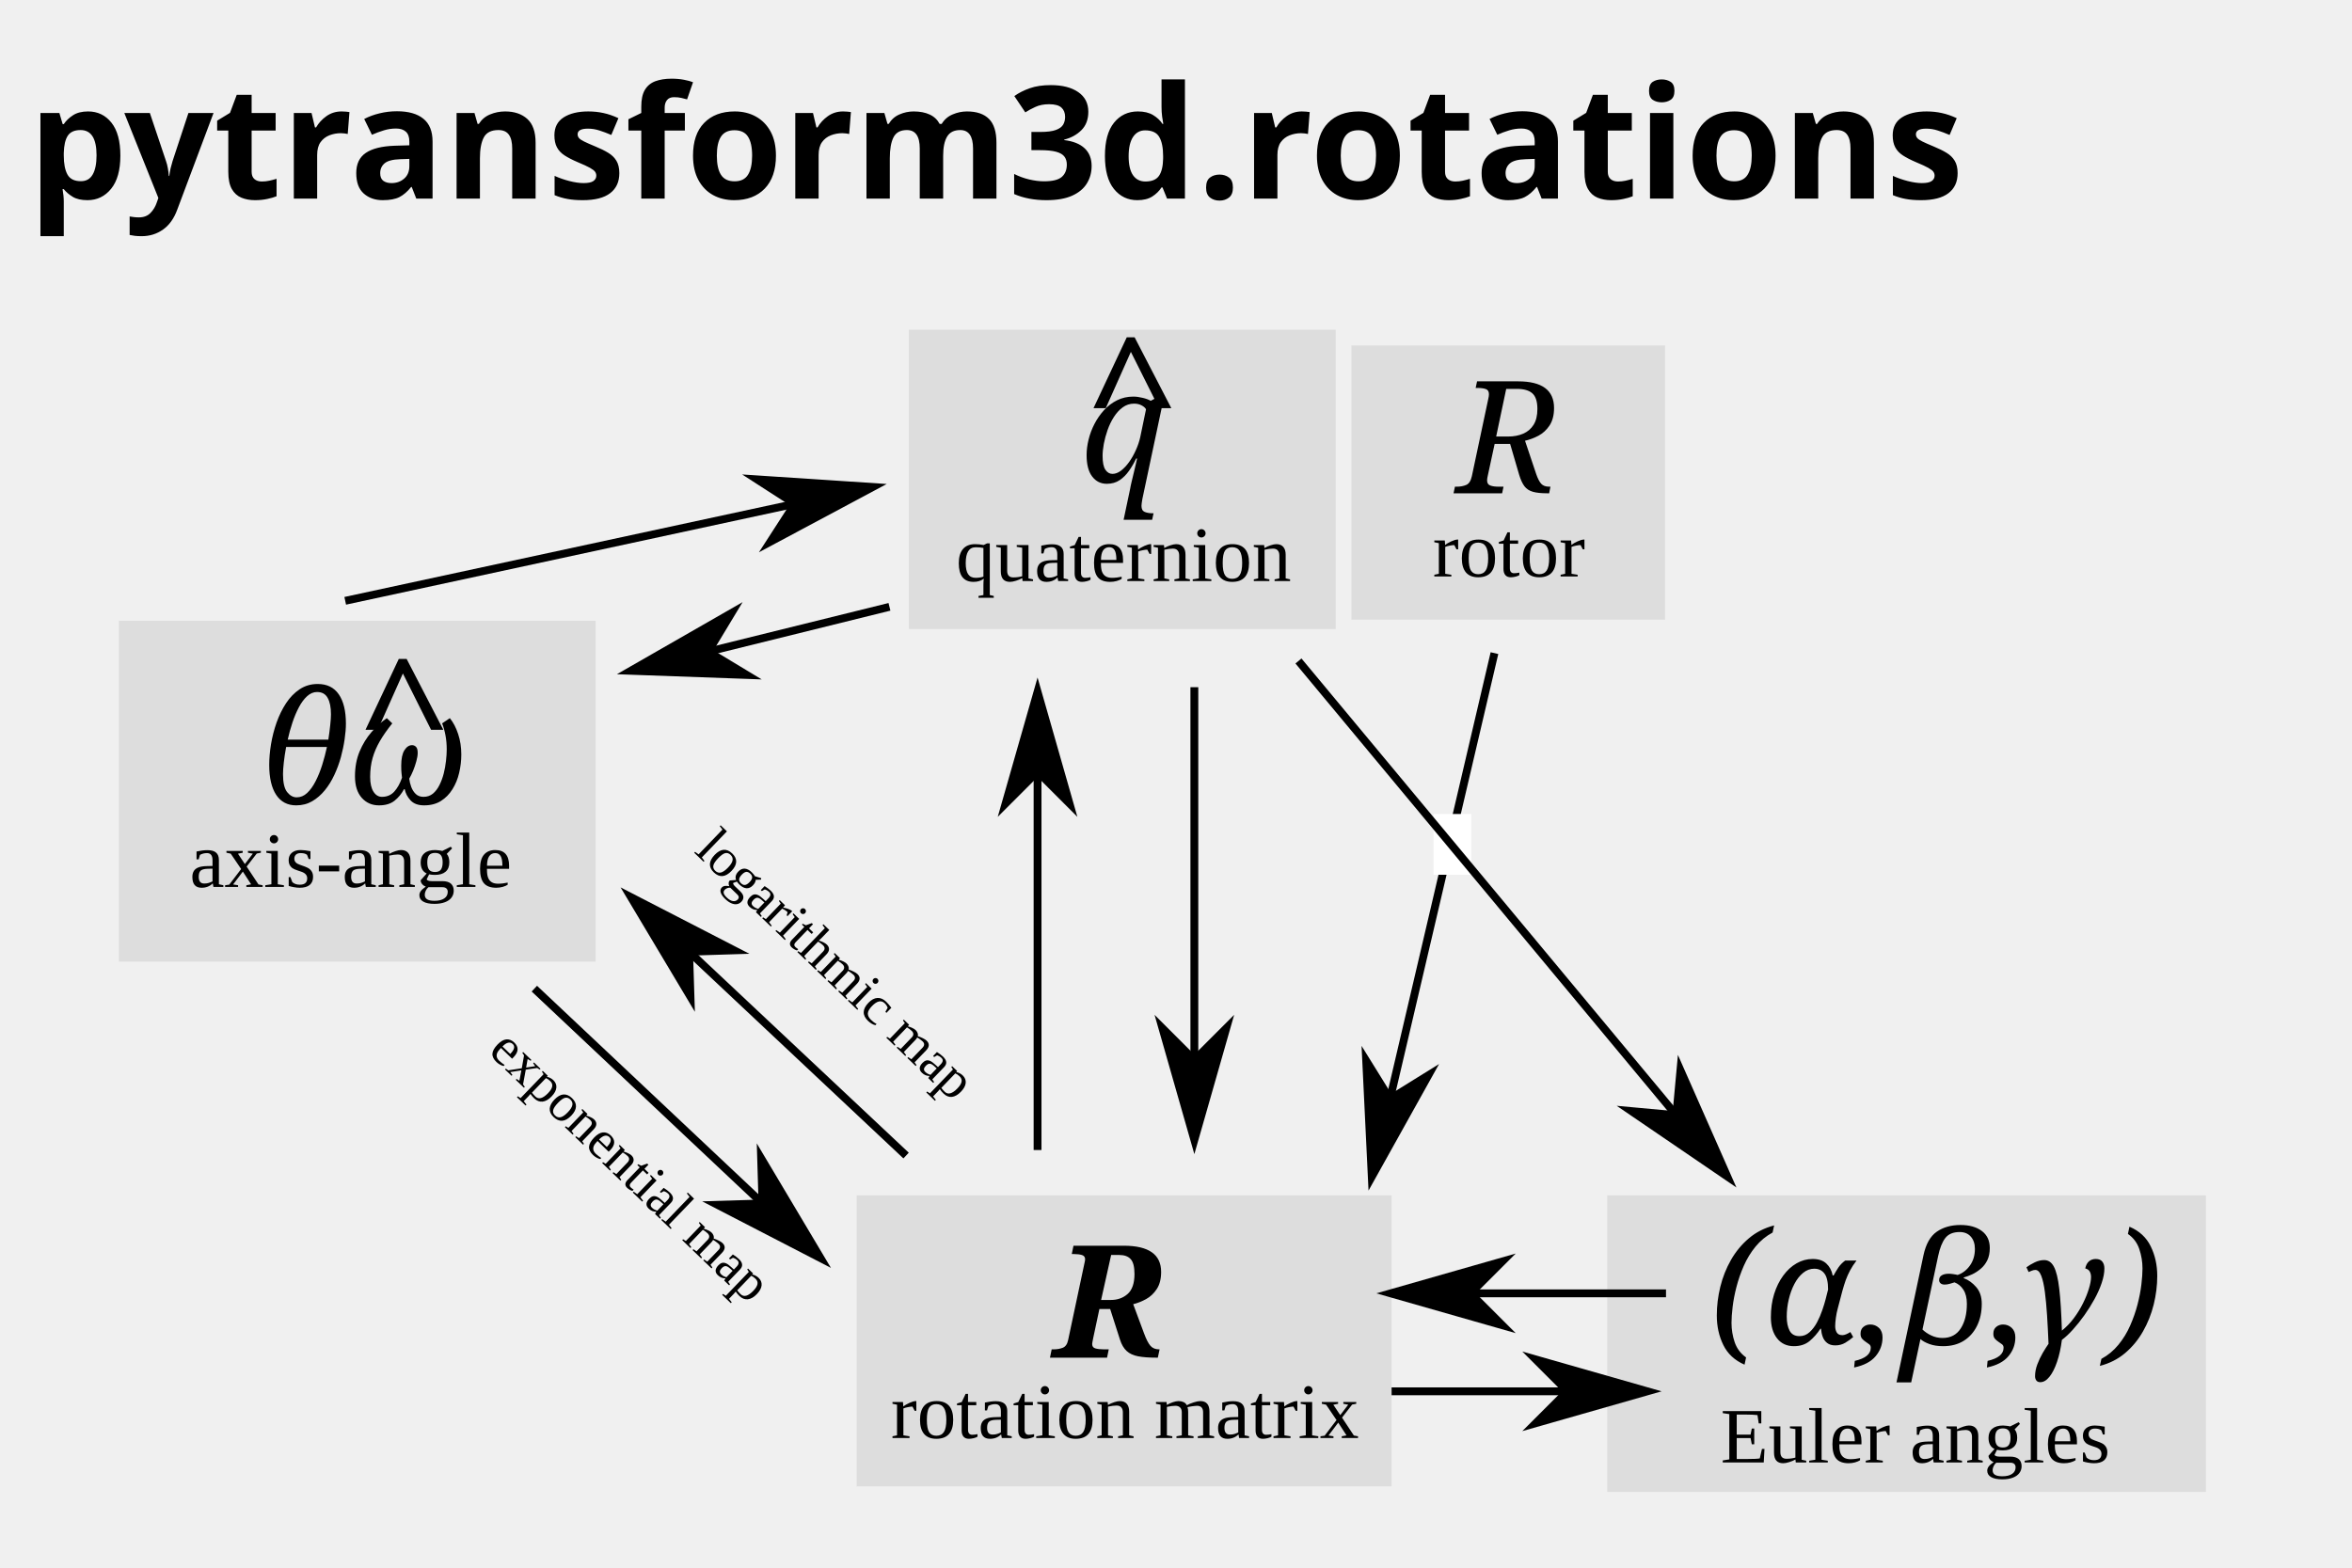
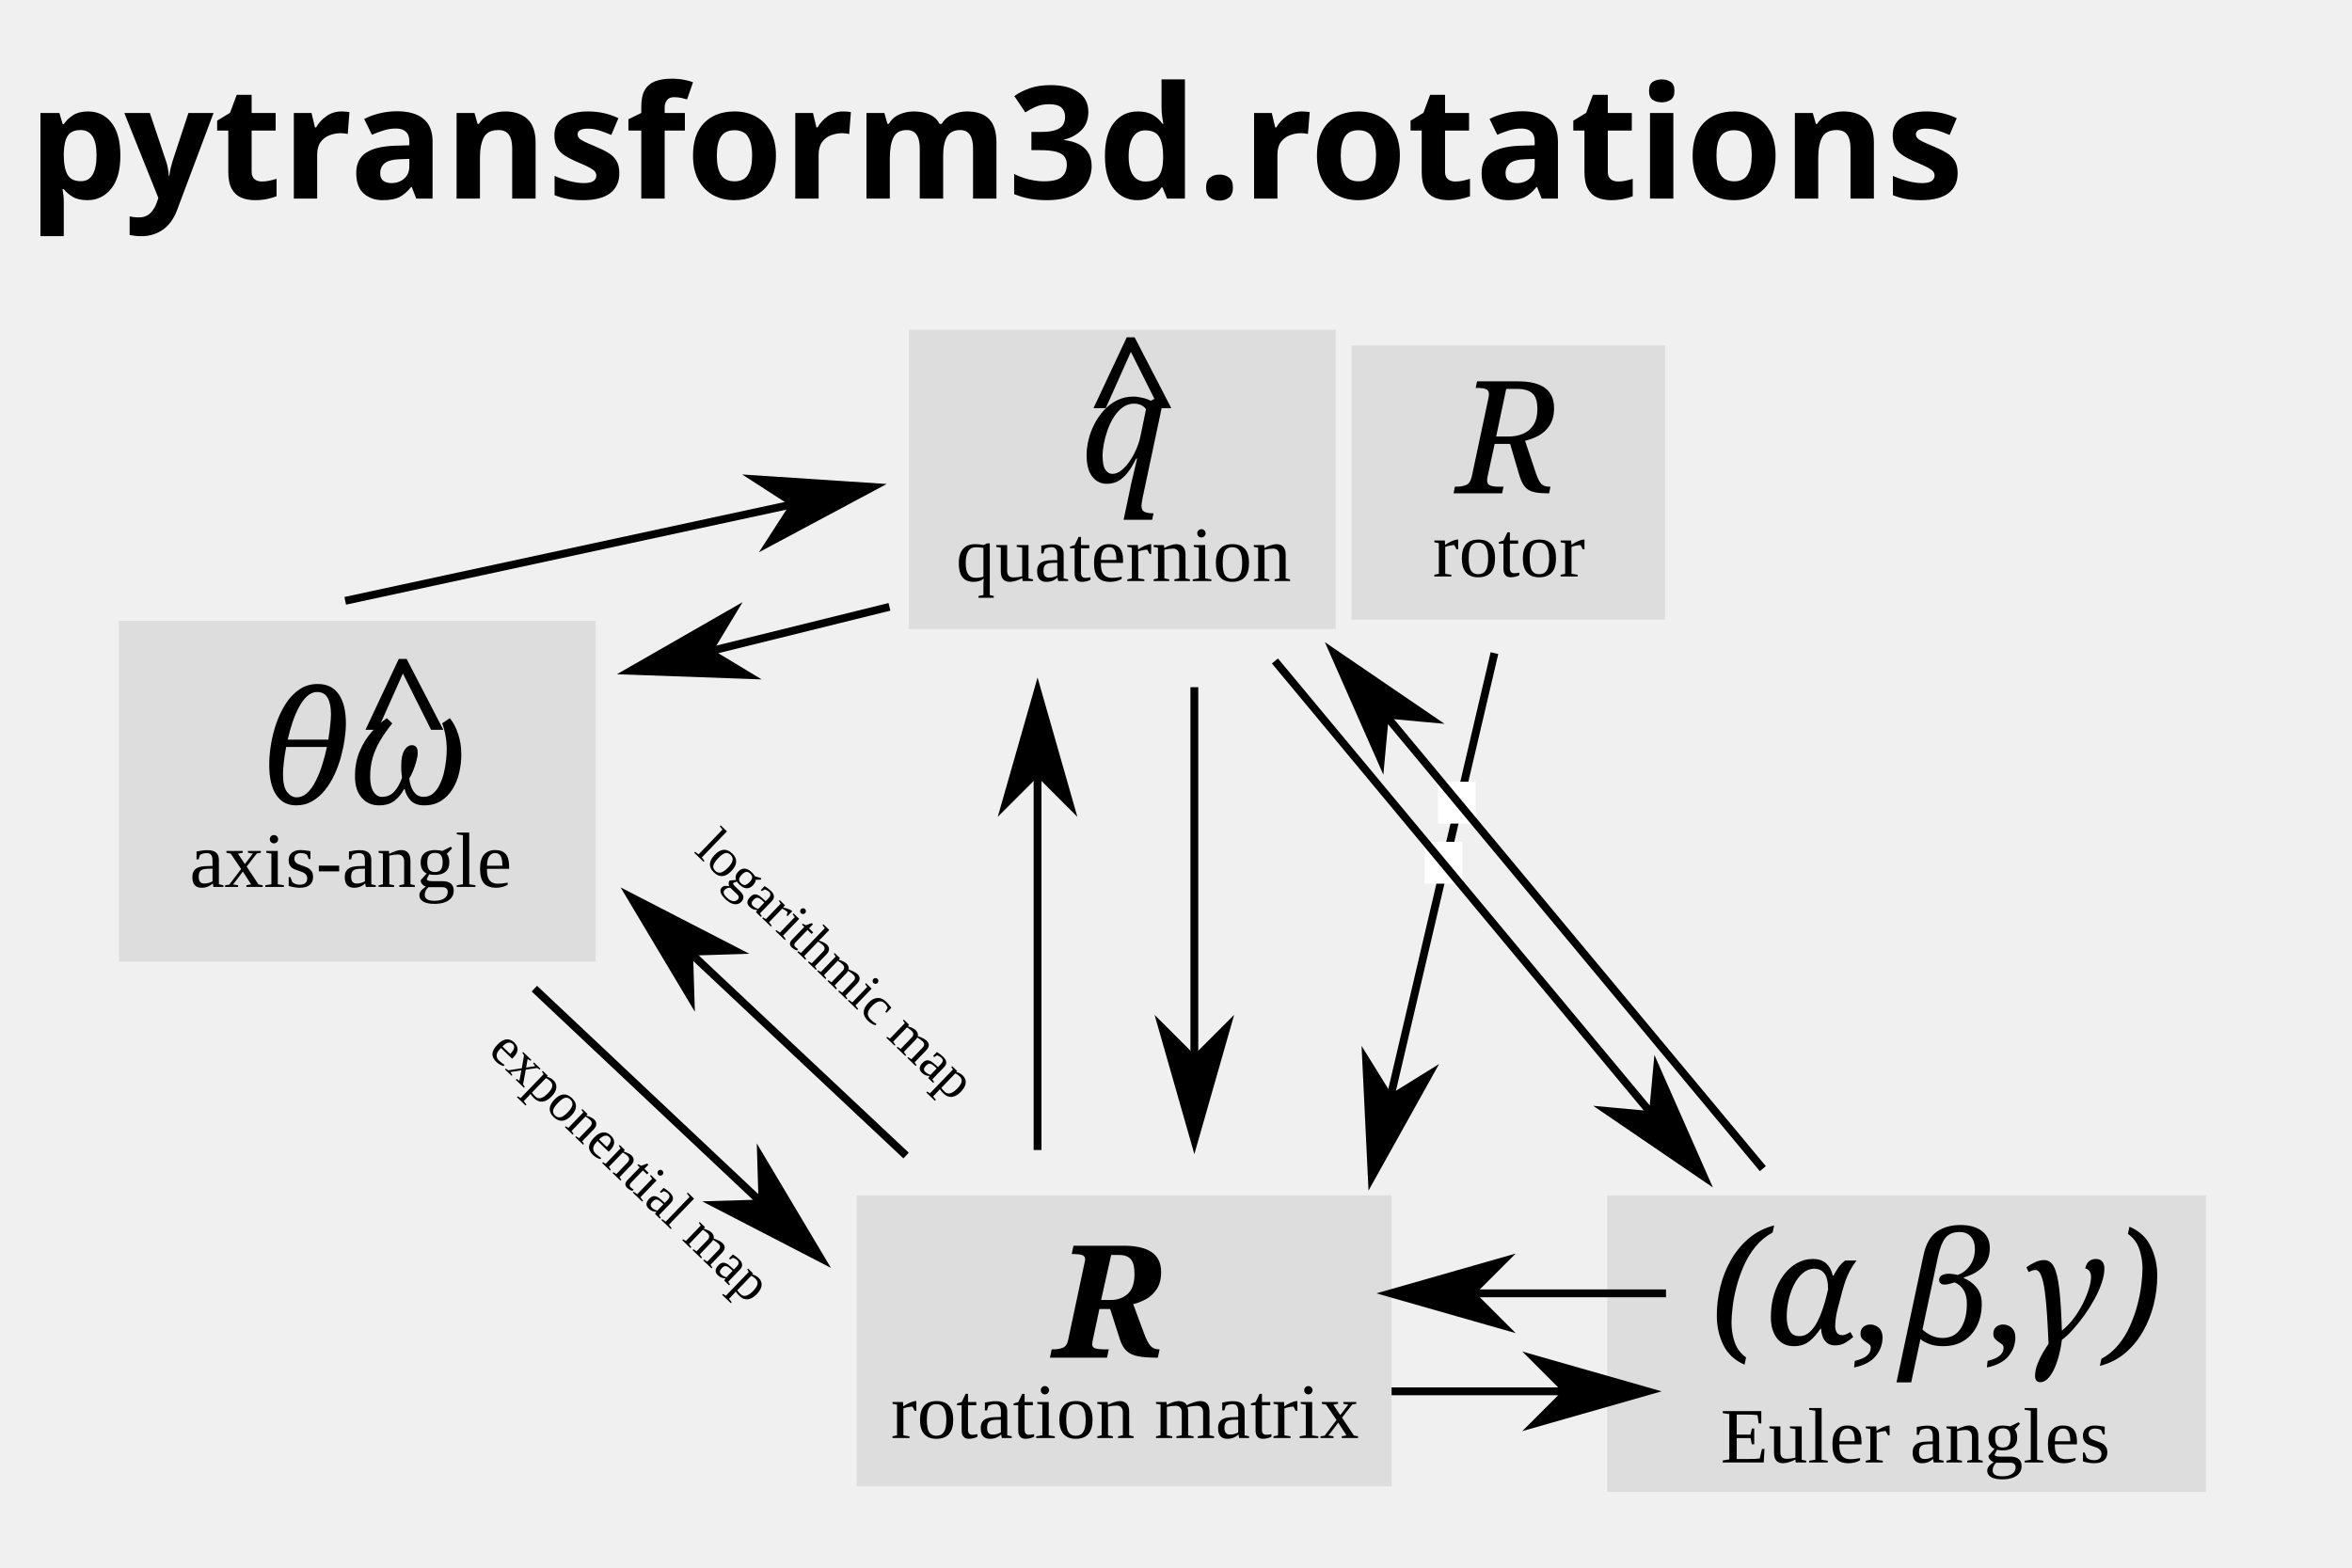
<svg xmlns="http://www.w3.org/2000/svg" width="600" height="400" id="svg2" version="1.1">
  <defs id="defs4">
    <marker orient="auto" refY="0.0" refX="0.0" id="Arrow1Lend" style="overflow:visible;">
      <path id="path3927" d="M 0.0,0.0 L 5.0,-5.0 L -12.5,0.0 L 5.0,5.0 L 0.0,0.0 z " style="fill-rule:evenodd;stroke:#000000;stroke-width:1.0pt;" transform="scale(0.8) rotate(180) translate(12.5,0)" />
    </marker>
    <marker orient="auto" refY="0" refX="0" id="Arrow1Lend-2" style="overflow:visible">
      <path id="path3927-7" d="M 0,0 5,-5 -12.5,0 5,5 Z" style="fill-rule:evenodd;stroke:#000000;stroke-width:1pt" transform="matrix(-0.8,0,0,-0.8,-10,0)" />
    </marker>
    <marker orient="auto" refY="0" refX="0" id="Arrow1Lend-9" style="overflow:visible">
      <path id="path3927-3" d="M 0,0 5,-5 -12.5,0 5,5 Z" style="fill-rule:evenodd;stroke:#000000;stroke-width:1pt" transform="matrix(-0.8,0,0,-0.8,-10,0)" />
    </marker>
    <marker orient="auto" refY="0" refX="0" id="Arrow1Lend-9-3" style="overflow:visible">
      <path id="path3927-3-6" d="M 0,0 5,-5 -12.5,0 5,5 Z" style="fill-rule:evenodd;stroke:#000000;stroke-width:1pt" transform="matrix(-0.8,0,0,-0.8,-10,0)" />
+     </marker>
+     <marker orient="auto" refY="0" refX="0" id="Arrow1Lend-9-3-3" style="overflow:visible">
+       <path id="path3927-3-6-6" d="M 0,0 5,-5 -12.5,0 5,5 Z" style="fill-rule:evenodd;stroke:#000000;stroke-width:1pt" transform="matrix(-0.8,0,0,-0.8,-10,0)" />
    </marker>
  </defs>
  <g id="layer1" transform="translate(0,-652.3622)">
    <rect style="opacity:0.3;fill:#b3b3b3;fill-opacity:1;stroke:none" id="rect3148" width="136.472" height="74.246" x="218.528" y="957.362" />
    <text xml:space="preserve" style="font-style:normal;font-weight:normal;line-height:0%;font-family:sans-serif;letter-spacing:0px;word-spacing:0px;fill:#000000;fill-opacity:1;stroke:none" x="268.769" y="998.771" id="text2985">
      <tspan id="tspan2987" x="268.769" y="998.771" style="font-style:italic;font-variant:normal;font-weight:bold;font-stretch:normal;font-size:40px;line-height:1.25;font-family:Serif;-inkscape-font-specification:'Serif Bold Italic'">R</tspan>
    </text>
    <text xml:space="preserve" style="font-style:normal;font-weight:normal;line-height:0%;font-family:sans-serif;letter-spacing:0px;word-spacing:0px;fill:#000000;fill-opacity:1;stroke:none" x="227.269" y="1019.271" id="text2989">
      <tspan id="tspan2991" x="227.269" y="1019.271" style="font-style:normal;font-variant:normal;font-weight:normal;font-stretch:normal;font-size:20px;line-height:1.25;font-family:'Times New Roman';-inkscape-font-specification:'Times New Roman'">rotation matrix</tspan>
    </text>
    <rect style="opacity:0.3;fill:#b3b3b3;fill-opacity:1;stroke:none" id="rect3142" width="121.622" height="86.974" x="30.326" y="810.733" />
    <text xml:space="preserve" style="font-style:normal;font-weight:normal;line-height:0%;font-family:sans-serif;letter-spacing:0px;word-spacing:0px;fill:#000000;fill-opacity:1;stroke:none" x="66.477" y="857.442" id="text2985-8">
      <tspan id="tspan2987-5" x="66.477" y="857.442" style="font-style:italic;font-variant:normal;font-weight:normal;font-stretch:normal;font-size:40px;line-height:1.25;font-family:serif;-inkscape-font-specification:'Serif Italic'">θω</tspan>
    </text>
    <text xml:space="preserve" style="font-style:normal;font-weight:normal;line-height:0%;font-family:sans-serif;letter-spacing:0px;word-spacing:0px;fill:#000000;fill-opacity:1;stroke:none" x="48.371" y="878.669" id="text2989-2">
      <tspan id="tspan2991-0" x="48.371" y="878.669" style="font-style:normal;font-variant:normal;font-weight:normal;font-stretch:normal;font-size:20px;line-height:1.25;font-family:'Times New Roman';-inkscape-font-specification:'Times New Roman'">axis-angle</tspan>
    </text>
    <rect style="opacity:0.3;fill:#b3b3b3;fill-opacity:1;stroke:none;stroke-width:0.815" id="rect3144" width="152.735" height="75.66" x="410" y="957.362" />
    <text xml:space="preserve" style="font-style:normal;font-weight:normal;line-height:0%;font-family:sans-serif;letter-spacing:0px;word-spacing:0px;fill:#000000;fill-opacity:1;stroke:none" x="436.273" y="995.439" id="text2985-8-4">
      <tspan id="tspan2987-5-7" x="436.273" y="995.439" style="font-style:italic;font-variant:normal;font-weight:normal;font-stretch:normal;font-size:40px;line-height:1.25;font-family:serif;-inkscape-font-specification:'Serif Italic'">(α,β,γ)</tspan>
    </text>
    <text xml:space="preserve" style="font-style:normal;font-weight:normal;line-height:0%;font-family:sans-serif;letter-spacing:0px;word-spacing:0px;fill:#000000;fill-opacity:1;stroke:none" x="438.902" y="1025.511" id="text2989-2-4">
      <tspan id="tspan2991-0-5" x="438.902" y="1025.511" style="font-style:normal;font-variant:normal;font-weight:normal;font-stretch:normal;font-size:20px;line-height:1.25;font-family:'Times New Roman';-inkscape-font-specification:'Times New Roman'">Euler angles</tspan>
    </text>
    <rect style="opacity:0.3;fill:#b3b3b3;fill-opacity:1;stroke:none" id="rect3146" width="108.894" height="76.368" x="231.851" y="736.487" />
    <text xml:space="preserve" style="font-style:normal;font-weight:normal;line-height:0%;font-family:sans-serif;letter-spacing:0px;word-spacing:0px;fill:#000000;fill-opacity:1;stroke:none" x="275.478" y="775.397" id="text2985-4">
      <tspan id="tspan2987-8" x="275.478" y="775.397" style="font-style:italic;font-variant:normal;font-weight:normal;font-stretch:normal;font-size:40px;line-height:1.25;font-family:serif;-inkscape-font-specification:'Serif Italic'">q</tspan>
    </text>
    <text xml:space="preserve" style="font-style:normal;font-weight:normal;line-height:0%;font-family:sans-serif;letter-spacing:0px;word-spacing:0px;fill:#000000;fill-opacity:1;stroke:none" x="243.873" y="800.624" id="text2989-9">
      <tspan id="tspan2991-9" x="243.873" y="800.624" style="font-style:normal;font-variant:normal;font-weight:normal;font-stretch:normal;font-size:20px;line-height:1.25;font-family:'Times New Roman';-inkscape-font-specification:'Times New Roman'">quaternion</tspan>
    </text>
    <path style="fill:none;stroke:#000000;stroke-width:2;stroke-linecap:butt;stroke-linejoin:miter;stroke-miterlimit:4;stroke-opacity:1;stroke-dasharray:none;marker-end:url(#Arrow1Lend)" d="m 304.683,827.703 0,115.258" id="path3150" />
    <path style="fill:none;stroke:#000000;stroke-width:2;stroke-linecap:butt;stroke-linejoin:miter;stroke-miterlimit:4;stroke-opacity:1;stroke-dasharray:none;marker-end:url(#Arrow1Lend)" d="m 264.683,945.79 0,-116.673" id="path4728" />
    <path style="fill:none;stroke:#000000;stroke-width:2;stroke-linecap:butt;stroke-linejoin:miter;stroke-miterlimit:4;stroke-dasharray:none;stroke-opacity:1;marker-end:url(#Arrow1Lend)" d="m 355,1007.362 h 65" id="path4912" />
    <path style="fill:none;stroke:#000000;stroke-width:2;stroke-linecap:butt;stroke-linejoin:miter;stroke-miterlimit:4;stroke-dasharray:none;stroke-opacity:1;marker-end:url(#Arrow1Lend)" d="M 425,982.362 H 355" id="path5096" />
    <path style="fill:none;stroke:#000000;stroke-width:2;stroke-linecap:butt;stroke-linejoin:miter;stroke-miterlimit:4;stroke-opacity:1;stroke-dasharray:none;marker-end:url(#Arrow1Lend)" d="M 231.144,947.204 161.141,881.443" id="path5280" />
    <path style="fill:none;stroke:#000000;stroke-width:2;stroke-linecap:butt;stroke-linejoin:miter;stroke-miterlimit:4;stroke-opacity:1;stroke-dasharray:none;marker-end:url(#Arrow1Lend)" d="m 136.312,904.615 72.832,68.589" id="path5464" />
    <path style="fill:none;stroke:#000000;stroke-width:2;stroke-linecap:butt;stroke-linejoin:miter;stroke-miterlimit:4;stroke-opacity:1;stroke-dasharray:none;marker-end:url(#Arrow1Lend)" d="M 88.066,805.662 222.416,776.67" id="path5648" />
    <path style="fill:none;stroke:#000000;stroke-width:2;stroke-linecap:butt;stroke-linejoin:miter;stroke-miterlimit:4;stroke-opacity:1;stroke-dasharray:none;marker-end:url(#Arrow1Lend)" d="m 226.902,807.197 -65.761,16.263" id="path5832" />
    <text xml:space="preserve" style="font-style:normal;font-weight:normal;line-height:0%;font-family:sans-serif;letter-spacing:0px;word-spacing:0px;fill:#000000;fill-opacity:1;stroke:none" x="728.311" y="577.031" id="text6016" transform="rotate(43.92535)">
      <tspan id="tspan6018" x="728.311" y="577.031" style="font-size:14px;line-height:1.25;font-family:'Times New Roman';-inkscape-font-specification:'Times New Roman'">exponential map</tspan>
    </text>
    <text xml:space="preserve" style="font-style:normal;font-weight:normal;line-height:0%;font-family:sans-serif;letter-spacing:0px;word-spacing:0px;fill:#000000;fill-opacity:1;stroke:none" x="730.76" y="503.715" id="text6016-5" transform="rotate(43.92535)">
      <tspan id="tspan6018-1" x="730.76" y="503.715" style="font-size:14px;line-height:1.25;font-family:'Times New Roman';-inkscape-font-specification:'Times New Roman'">logarithmic map</tspan>
    </text>
    <text xml:space="preserve" style="font-style:normal;font-weight:normal;line-height:0%;font-family:sans-serif;letter-spacing:0px;word-spacing:0px;fill:#000000;fill-opacity:1;stroke:none" x="7.192" y="703.031" id="text6041">
      <tspan id="tspan6043" x="7.192" y="703.031" style="font-style:normal;font-variant:normal;font-weight:bold;font-stretch:normal;font-size:40px;line-height:1.25;font-family:sans-serif;-inkscape-font-specification:'Sans Bold'">pytransform3d.rotations</tspan>
    </text>
    <text xml:space="preserve" style="font-style:normal;font-weight:normal;line-height:0%;font-family:sans-serif;letter-spacing:0px;word-spacing:0px;fill:#000000;fill-opacity:1;stroke:none" x="277.443" y="767.184" id="text2985-4-4">
      <tspan id="tspan2987-8-1" x="277.443" y="767.184" style="font-style:normal;font-variant:normal;font-weight:normal;font-stretch:normal;font-size:40px;line-height:1.25;font-family:sans-serif;-inkscape-font-specification:sans-serif">^</tspan>
    </text>
    <text xml:space="preserve" style="font-style:normal;font-weight:normal;line-height:0%;font-family:sans-serif;letter-spacing:0px;word-spacing:0px;fill:#000000;fill-opacity:1;stroke:none" x="91.731" y="849.248" id="text2985-4-4-2">
      <tspan id="tspan2987-8-1-0" x="91.731" y="849.248" style="font-style:normal;font-variant:normal;font-weight:normal;font-stretch:normal;font-size:40px;line-height:1.25;font-family:sans-serif;-inkscape-font-specification:sans-serif">^</tspan>
    </text>
    <rect style="opacity:0.3;fill:#b3b3b3;fill-opacity:1;stroke:none;stroke-width:0.728" id="rect3142-5" width="80" height="70" x="344.746" y="740.487" />
    <text xml:space="preserve" style="font-style:normal;font-weight:normal;line-height:0%;font-family:sans-serif;letter-spacing:0px;word-spacing:0px;fill:#000000;fill-opacity:1;stroke:none" x="371.599" y="778.224" id="text2985-8-6">
      <tspan id="tspan2987-5-2" x="371.599" y="778.224" style="font-style:italic;font-variant:normal;font-weight:normal;font-stretch:normal;font-size:40px;line-height:1.25;font-family:serif;-inkscape-font-specification:'Serif Italic'">R</tspan>
    </text>
    <text xml:space="preserve" style="font-style:normal;font-weight:normal;line-height:0%;font-family:sans-serif;letter-spacing:0px;word-spacing:0px;fill:#000000;fill-opacity:1;stroke:none" x="365.493" y="799.451" id="text2989-2-9">
      <tspan id="tspan2991-0-1" x="365.493" y="799.451" style="font-style:normal;font-variant:normal;font-weight:normal;font-stretch:normal;font-size:20px;line-height:1.25;font-family:'Times New Roman';-inkscape-font-specification:'Times New Roman'">rotor</tspan>
    </text>
    <path style="fill:none;stroke:#000000;stroke-width:2;stroke-linecap:butt;stroke-linejoin:miter;stroke-miterlimit:4;stroke-dasharray:none;stroke-opacity:1;marker-end:url(#Arrow1Lend-9)" d="M 381.239,819.011 350,952.362" id="path5464-6" />
-     <rect style="fill:#ffffff;stroke-width:0.937;stroke-linejoin:round" id="rect1351" width="9.626" height="15.513" x="365.691" y="860.052" />
-     <path style="fill:none;stroke:#000000;stroke-width:2;stroke-linecap:butt;stroke-linejoin:miter;stroke-miterlimit:4;stroke-dasharray:none;stroke-opacity:1;marker-end:url(#Arrow1Lend-9-3)" d="M 331.239,821.011 440.479,952.362" id="path5464-6-7" />
+     <rect style="fill:#ffffff;stroke-width:0.778;stroke-linejoin:round" id="rect1351" width="9.626" height="10.68" x="363.423" y="867.153" />
+     <rect style="fill:#ffffff;stroke-width:0.778;stroke-linejoin:round" id="rect1351-5" width="9.626" height="10.68" x="366.849" y="851.822" />
+     <path style="fill:none;stroke:#000000;stroke-width:2;stroke-linecap:butt;stroke-linejoin:miter;stroke-miterlimit:4;stroke-dasharray:none;stroke-opacity:1;marker-end:url(#Arrow1Lend-9-3)" d="M 325.239,821.011 434.479,952.362" id="path5464-6-7" />
+     <path style="fill:none;stroke:#000000;stroke-width:2;stroke-linecap:butt;stroke-linejoin:miter;stroke-miterlimit:4;stroke-dasharray:none;stroke-opacity:1;marker-end:url(#Arrow1Lend-9-3-3)" d="M 449.699,950.551 340.46,819.2" id="path5464-6-7-7" />
  </g>
</svg>
